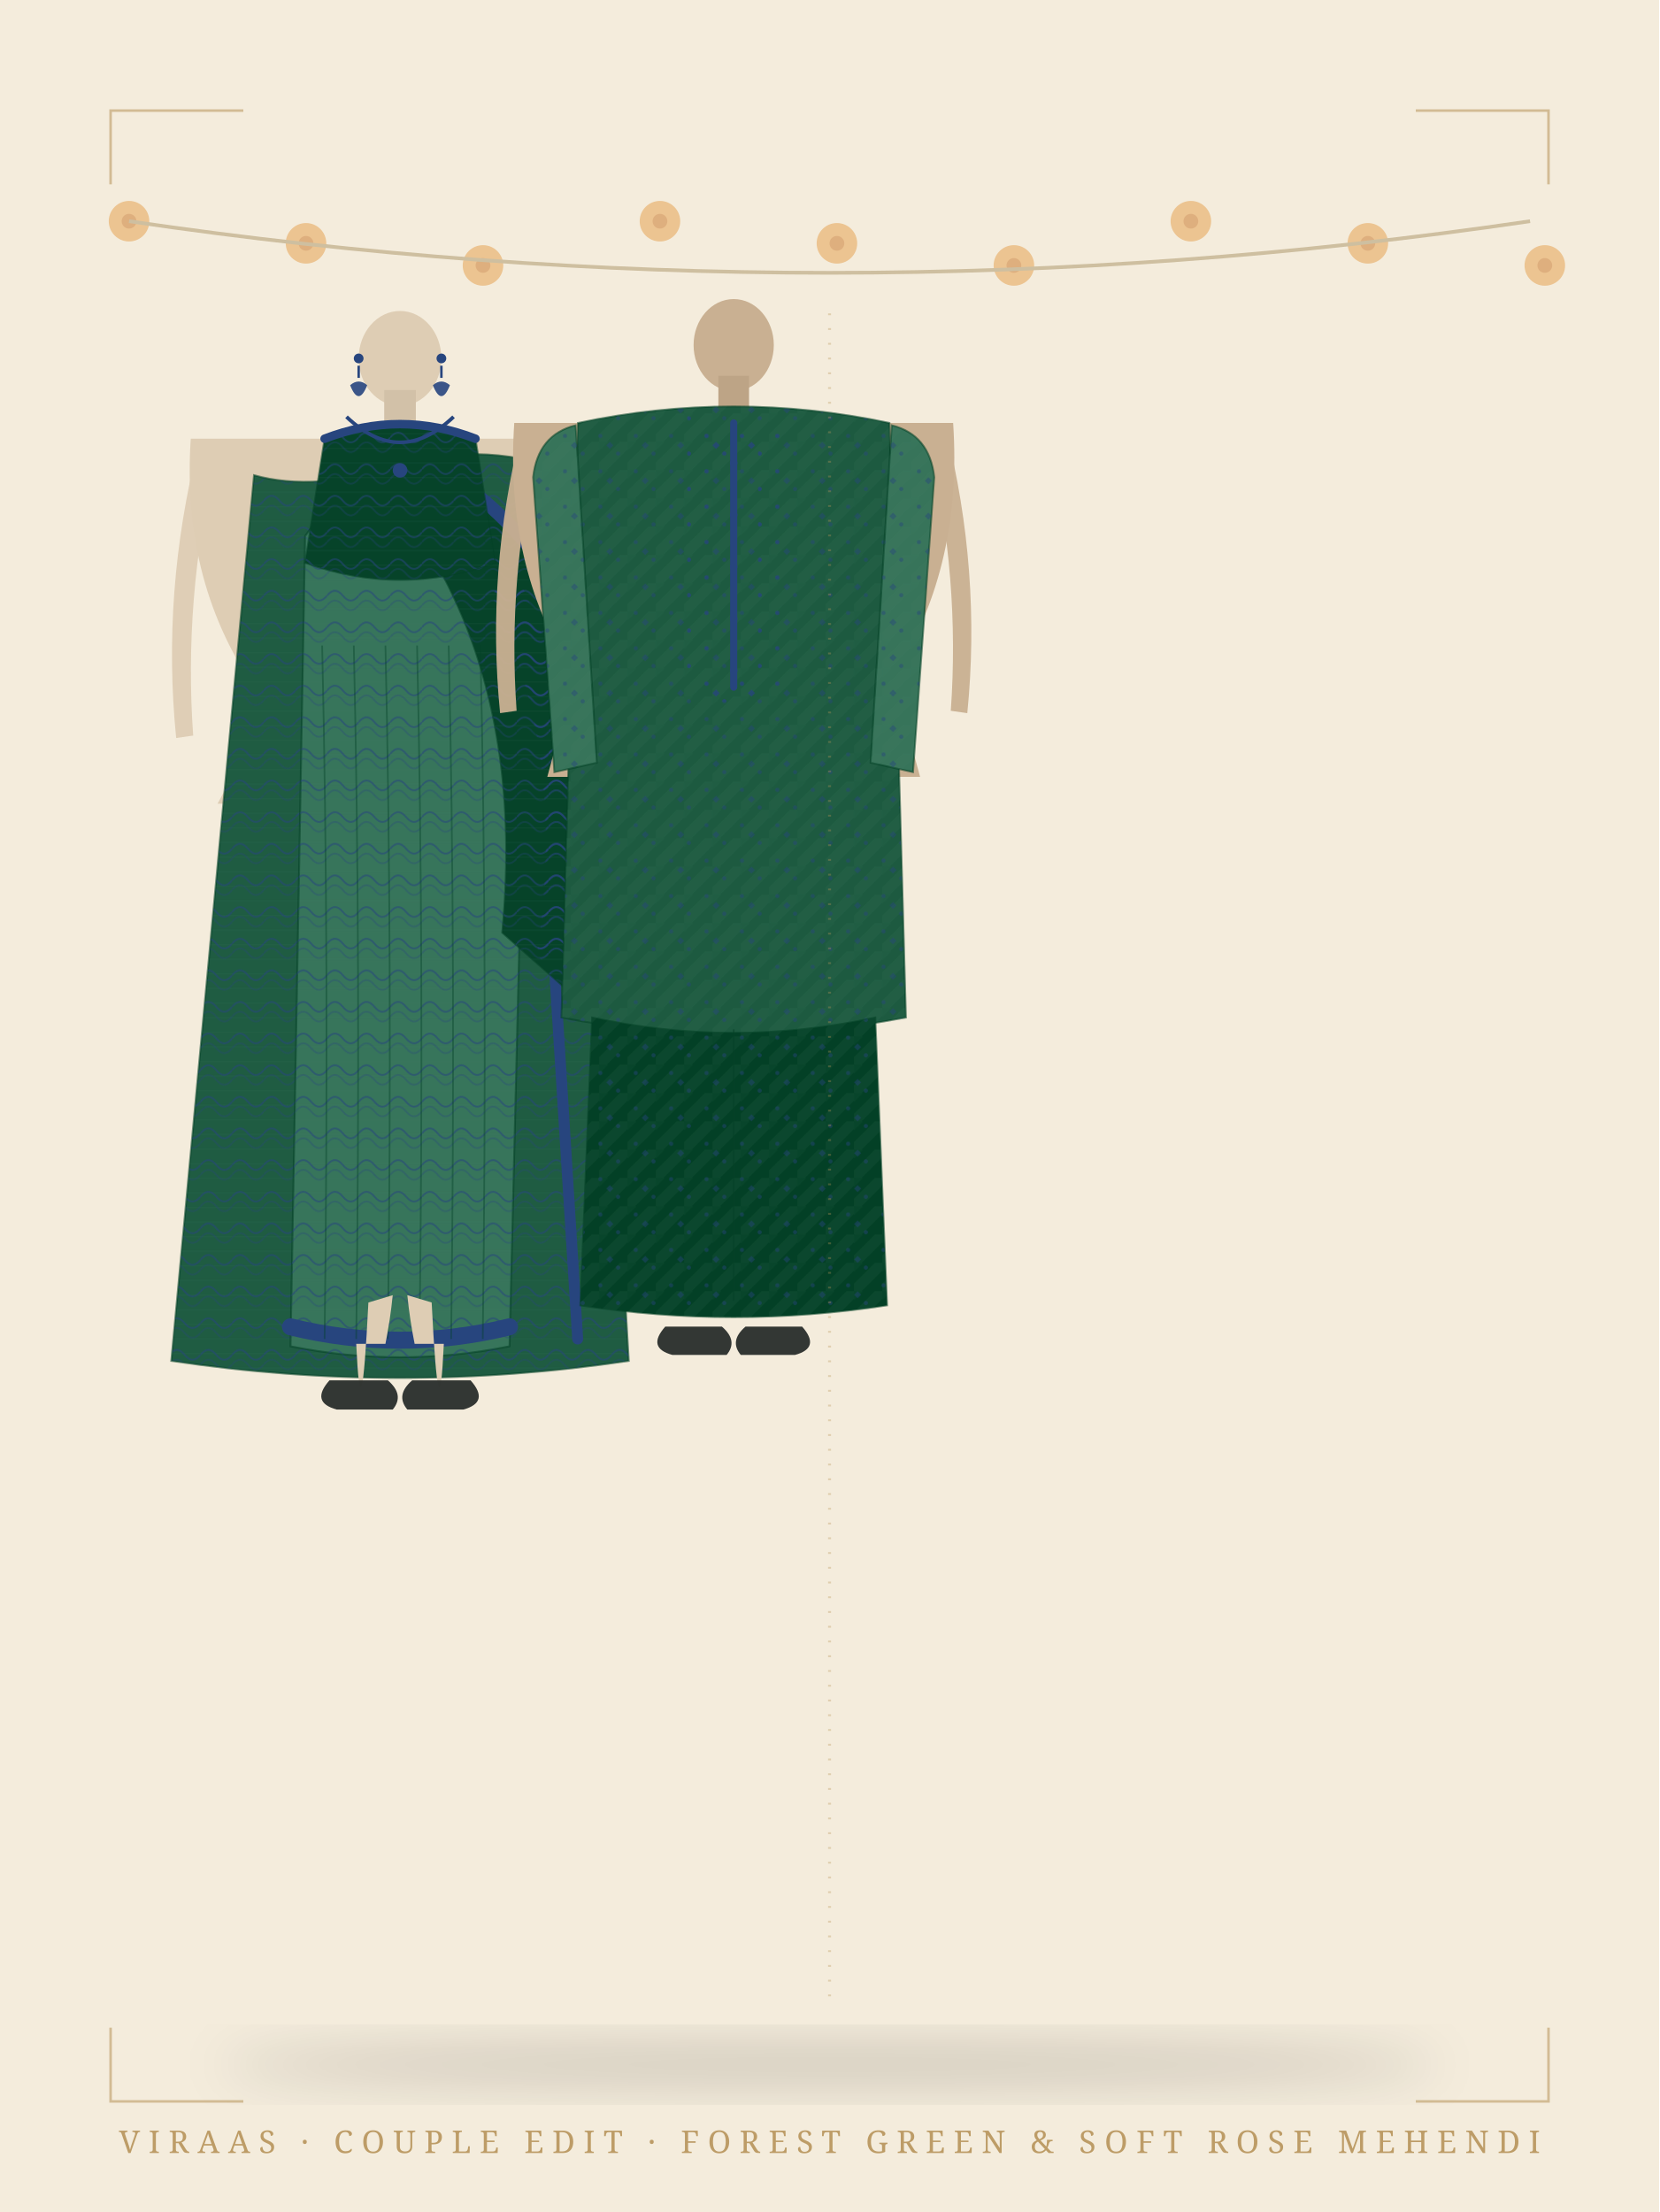
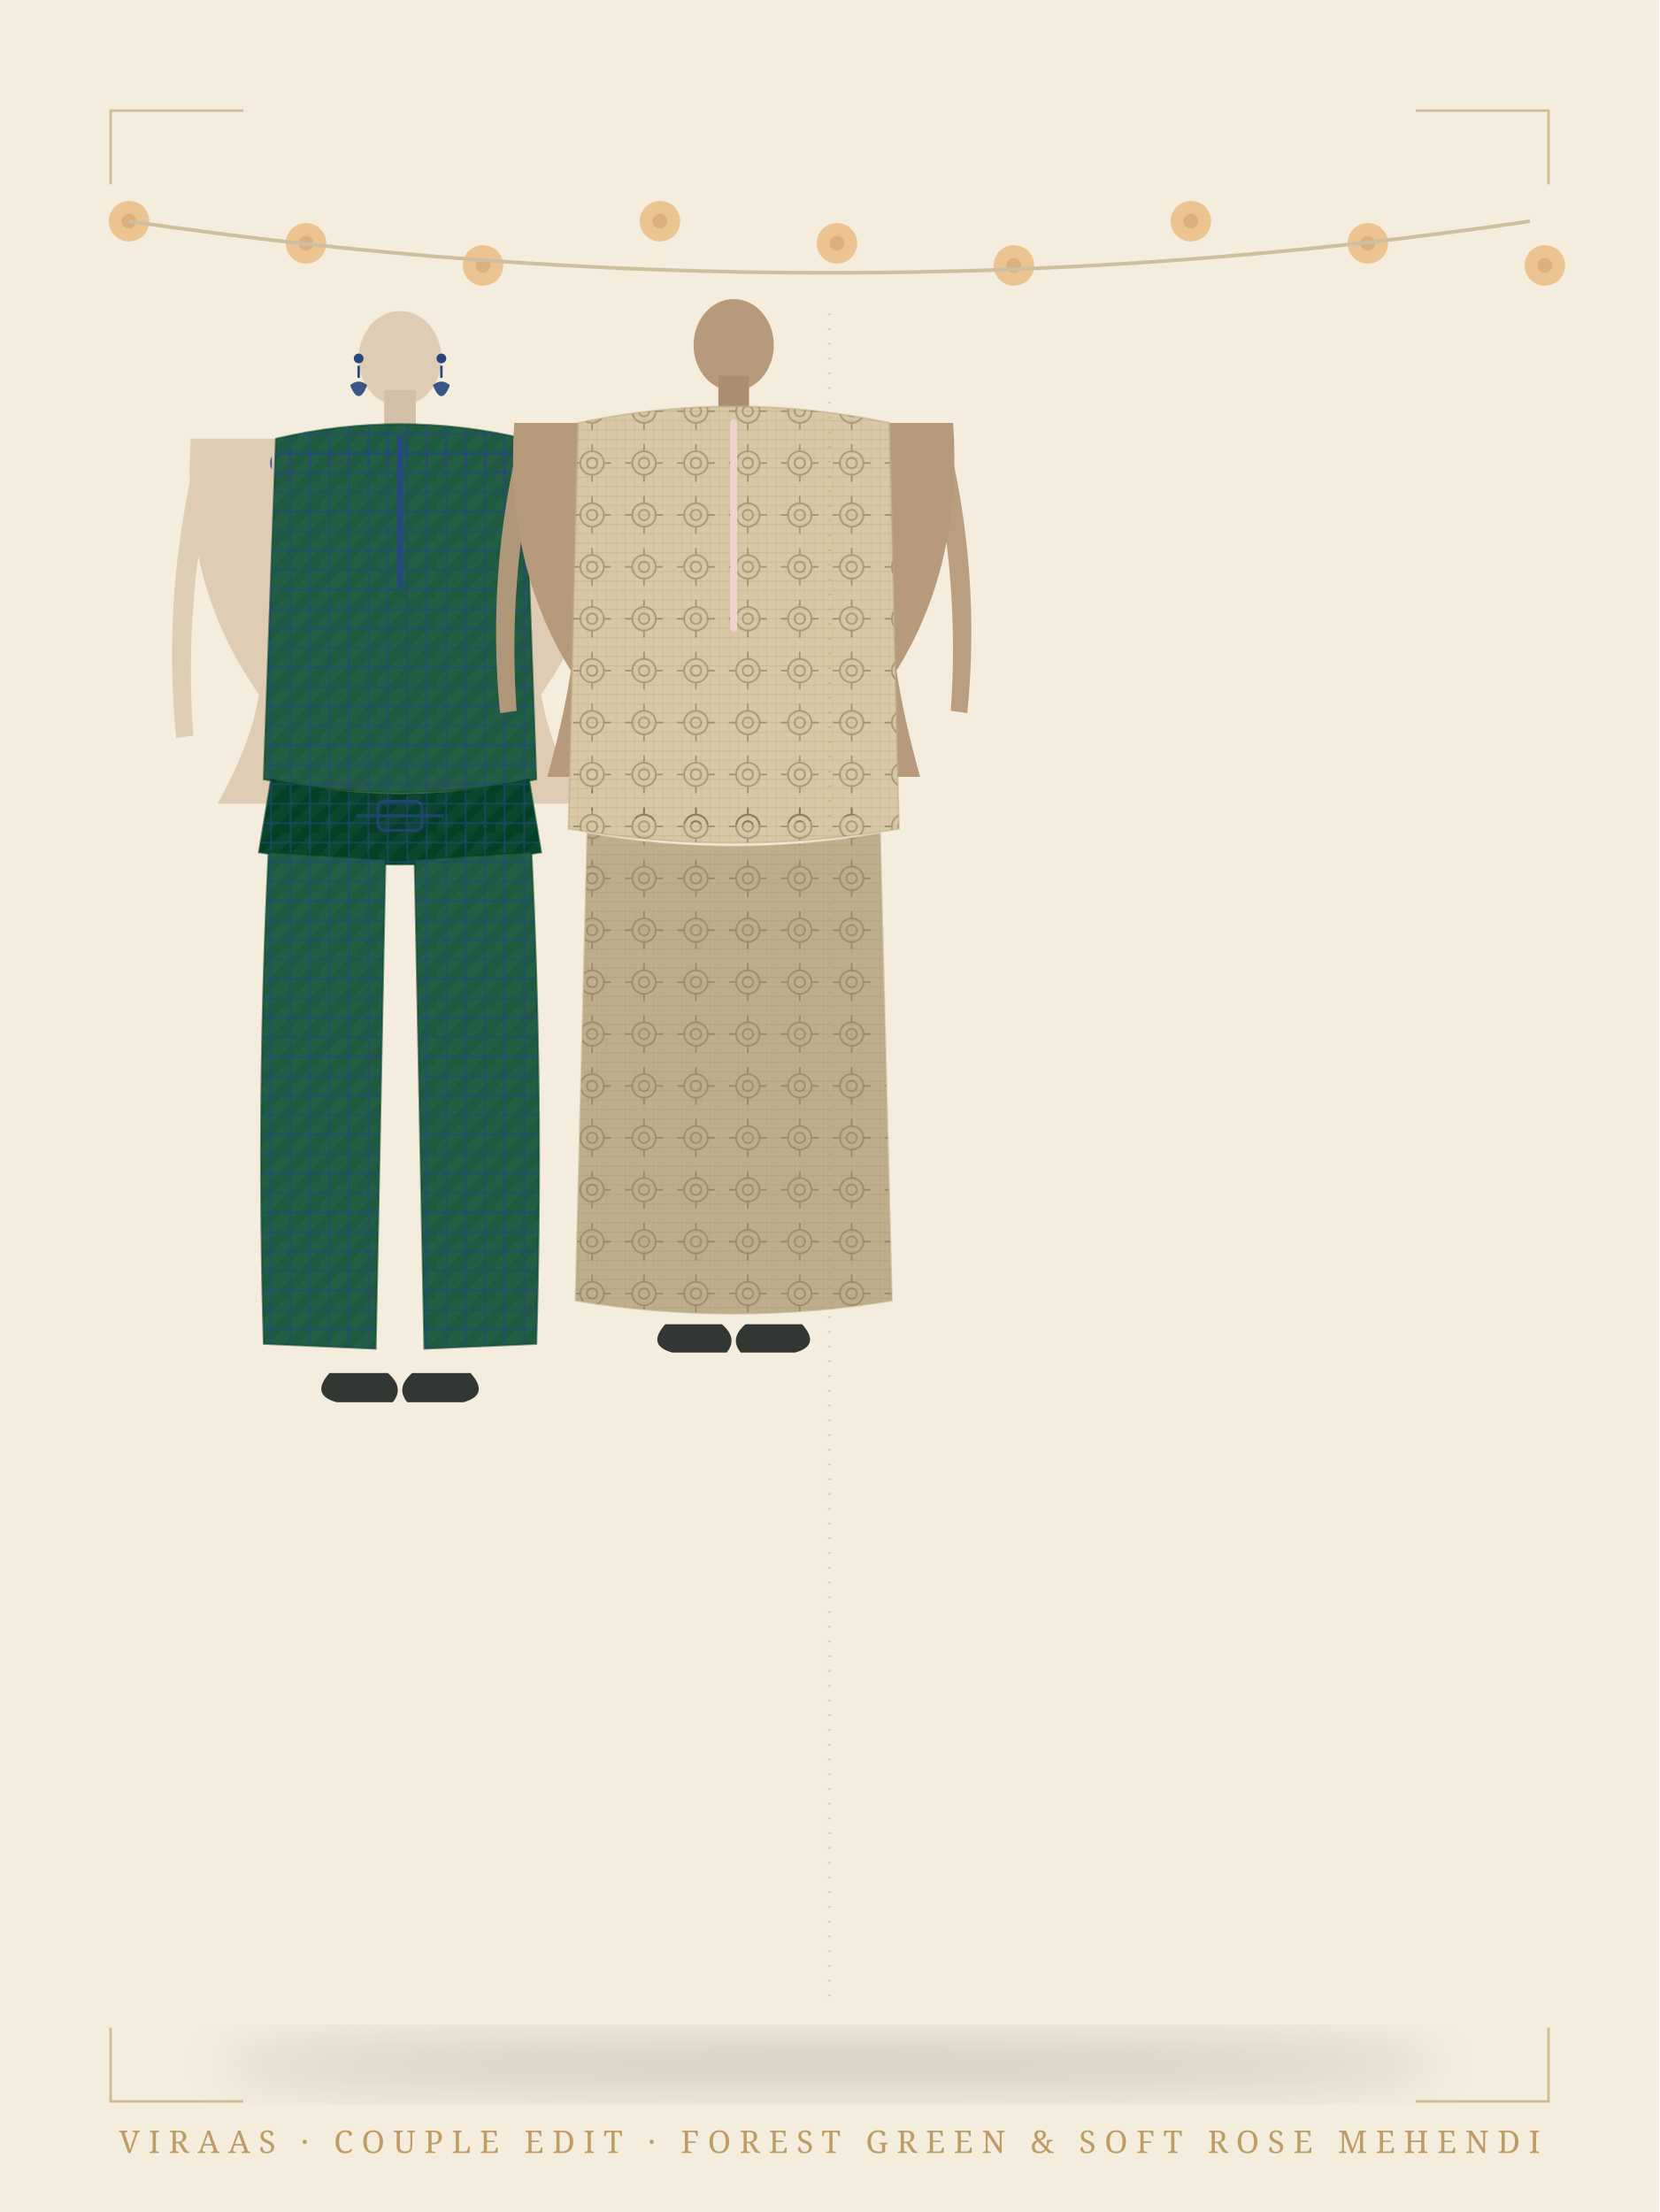
<svg xmlns="http://www.w3.org/2000/svg" viewBox="0 0 900 1200" width="900" height="1200">
  <defs>
-     <pattern id="f-cv1d0zh2zh" patternUnits="userSpaceOnUse" width="24" height="24">
-       <rect width="24" height="24" fill="#458268" opacity="0.05" />
-       <path d="M0 8 H24 M0 20 H24" stroke="#458268" stroke-width="0.8" opacity="0.12" fill="none" />
-     </pattern>
-     <pattern id="k-cv1d0zh2zh" patternUnits="userSpaceOnUse" width="26" height="26">
-       <g stroke="#27457E" stroke-width="1.5" opacity="0.75" fill="none">
-         <path d="M0 13 q6.5 -8 13 0 t13 0" />
-         <path d="M0 21 q6.5 -8 13 0 t13 0" opacity="0.55" />
-       </g>
-     </pattern>
-     <pattern id="f-cv1d0zh2zm" patternUnits="userSpaceOnUse" width="24" height="24">
+     <pattern id="f-cv1j1jajuh" patternUnits="userSpaceOnUse" width="24" height="24">
      <path d="M-8 32 L32 -8" stroke="#458268" stroke-width="9" opacity="0.12" />
      <path d="M-8 12 L12 -8" stroke="#458268" stroke-width="5" opacity="0.08" />
    </pattern>
-     <pattern id="k-cv1d0zh2zm" patternUnits="userSpaceOnUse" width="30" height="30">
-       <g fill="#27457E" opacity="0.6">
-         <circle cx="7" cy="7" r="1.8" />
-         <circle cx="22" cy="22" r="1.8" />
-         <path d="M15 12 l3 3 -3 3 -3 -3z" />
+     <pattern id="k-cv1j1jajuh" patternUnits="userSpaceOnUse" width="16" height="16">
+       <g stroke="#27457E" stroke-width="1.4" opacity="0.85" fill="none">
+         <path d="M0 8 H16 M8 0 V16" />
+         <circle cx="8" cy="8" r="2" fill="#27457E" stroke="none" opacity="0.7" />
+       </g>
+     </pattern>
+     <pattern id="f-cv1j1jajum" patternUnits="userSpaceOnUse" width="24" height="24">
+       <path d="M0 6 H24 M0 14 H24 M0 22 H24" stroke="#8B7C5E" stroke-width="0.8" opacity="0.18" fill="none" />
+       <path d="M6 0 V24 M14 0 V24 M22 0 V24" stroke="#8B7C5E" stroke-width="0.6" opacity="0.13" fill="none" />
+     </pattern>
+     <pattern id="k-cv1j1jajum" patternUnits="userSpaceOnUse" width="44" height="44">
+       <g opacity="0.7" fill="none" stroke="#7E6F52" stroke-width="1.5">
+         <circle cx="22" cy="22" r="10" />
+         <circle cx="22" cy="22" r="4.4" />
+         <path d="M22 6 v6 M22 32 v6 M6 22 h6 M32 22 h6" />
      </g>
    </pattern>
    <filter id="soft">
      <feGaussianBlur stdDeviation="14" />
    </filter>
  </defs>
  <rect width="900" height="1200" fill="#F4ECDC" />
  <g opacity="0.5">
    <circle cx="70" cy="120" r="11" fill="#E39B45" />
    <circle cx="70" cy="120" r="4" fill="#C8711F" />
    <circle cx="166" cy="132" r="11" fill="#E39B45" />
    <circle cx="166" cy="132" r="4" fill="#C8711F" />
    <circle cx="262" cy="144" r="11" fill="#E39B45" />
    <circle cx="262" cy="144" r="4" fill="#C8711F" />
    <circle cx="358" cy="120" r="11" fill="#E39B45" />
    <circle cx="358" cy="120" r="4" fill="#C8711F" />
    <circle cx="454" cy="132" r="11" fill="#E39B45" />
    <circle cx="454" cy="132" r="4" fill="#C8711F" />
    <circle cx="550" cy="144" r="11" fill="#E39B45" />
    <circle cx="550" cy="144" r="4" fill="#C8711F" />
    <circle cx="646" cy="120" r="11" fill="#E39B45" />
    <circle cx="646" cy="120" r="4" fill="#C8711F" />
    <circle cx="742" cy="132" r="11" fill="#E39B45" />
    <circle cx="742" cy="132" r="4" fill="#C8711F" />
    <circle cx="838" cy="144" r="11" fill="#E39B45" />
    <circle cx="838" cy="144" r="4" fill="#C8711F" />
    <path d="M70 120 Q450 176 830 120" stroke="#A89163" stroke-width="2" fill="none" />
  </g>
  <g transform="translate(-80 40) scale(0.66)">
    <g>
      <ellipse cx="450" cy="234" rx="34" ry="39" fill="#DECDB4" />
      <path d="M437 260 h26 v46 h-26z" fill="#d2c1a8" />
      <path d="M284 306 q-30 120 -18 240 l14 -2 q-8 -112 18 -224z" fill="#DECDB4" opacity="0.95" />
      <path d="M616 306 q30 120 18 240 l-14 -2 q8 -112 -18 -224z" fill="#DECDB4" opacity="0.95" />
      <path d="M278 300 Q270 420 334 510 Q328 550 300 600 L600 600 Q572 550 566 510 Q630 420 622 300 Z" fill="#DECDB4" />
    </g>
-     <clipPath id="cc-cv1d0zh2zh-1">
-       <path d="M262 1058 Q450 1086 638 1058 L596 330 Q520 300 452 322 Q380 344 330 330 Z" />
+     <clipPath id="cc-cv1j1jajuh-1">
+       <path d="M348 300 Q450 276 552 300 L562 580 Q450 602 338 580 Z" />
    </clipPath>
-     <path d="M262 1058 Q450 1086 638 1058 L596 330 Q520 300 452 322 Q380 344 330 330 Z" fill="#1D5A40" stroke="#034026" stroke-width="1.6" stroke-opacity="0.55" />
-     <g clip-path="url(#cc-cv1d0zh2zh-1)">
-       <path d="M262 1058 Q450 1086 638 1058 L596 330 Q520 300 452 322 Q380 344 330 330 Z" fill="url(#f-cv1d0zh2zh)" />
-       <path d="M262 1058 Q450 1086 638 1058 L596 330 Q520 300 452 322 Q380 344 330 330 Z" fill="url(#k-cv1d0zh2zh)" opacity="0.72" />
+     <path d="M348 300 Q450 276 552 300 L562 580 Q450 602 338 580 Z" fill="#1D5A40" stroke="#034026" stroke-width="1.6" stroke-opacity="0.55" />
+     <g clip-path="url(#cc-cv1j1jajuh-1)">
+       <path d="M348 300 Q450 276 552 300 L562 580 Q450 602 338 580 Z" fill="url(#f-cv1j1jajuh)" />
+       <path d="M348 300 Q450 276 552 300 L562 580 Q450 602 338 580 Z" fill="url(#k-cv1j1jajuh)" opacity="0.72" />
    </g>
-     <clipPath id="cc-cv1d0zh2zh-2">
-       <path d="M452 322 Q400 340 372 380 L360 1046 Q450 1064 540 1046 L556 388 Q520 344 452 322Z" />
+     <path d="M450 300 V420" fill="none" stroke="#27457E" stroke-width="5" stroke-linecap="round" />
+     <clipPath id="cc-cv1j1jajuh-2">
+       <path d="M344 580 Q450 604 556 580 L566 640 Q450 660 334 640 Z" />
    </clipPath>
-     <path d="M452 322 Q400 340 372 380 L360 1046 Q450 1064 540 1046 L556 388 Q520 344 452 322Z" fill="#37745a" stroke="#034026" stroke-width="1.6" stroke-opacity="0.55" />
-     <g clip-path="url(#cc-cv1d0zh2zh-2)">
-       <path d="M452 322 Q400 340 372 380 L360 1046 Q450 1064 540 1046 L556 388 Q520 344 452 322Z" fill="url(#f-cv1d0zh2zh)" />
-       <path d="M452 322 Q400 340 372 380 L360 1046 Q450 1064 540 1046 L556 388 Q520 344 452 322Z" fill="url(#k-cv1d0zh2zh)" opacity="0.72" />
+     <path d="M344 580 Q450 604 556 580 L566 640 Q450 660 334 640 Z" fill="#034026" stroke="#034026" stroke-width="1.6" stroke-opacity="0.55" />
+     <g clip-path="url(#cc-cv1j1jajuh-2)">
+       <path d="M344 580 Q450 604 556 580 L566 640 Q450 660 334 640 Z" fill="url(#f-cv1j1jajuh)" />
+       <path d="M344 580 Q450 604 556 580 L566 640 Q450 660 334 640 Z" fill="url(#k-cv1j1jajuh)" opacity="0.72" />
    </g>
-     <path d="M360 1030 Q450 1052 540 1030" fill="none" stroke="#27457E" stroke-width="14" stroke-linecap="round" />
-     <path d="M556 400 L596 1040" fill="none" stroke="#27457E" stroke-width="9" stroke-linecap="round" />
-     <clipPath id="cc-cv1d0zh2zh-3">
-       <path d="M470 318 Q560 366 604 470 Q648 600 618 780 L534 706 Q548 560 502 448 Q470 372 430 342 Z" />
+     <g stroke="#27457E" stroke-width="2.4" opacity="0.8" fill="none">
+       <path d="M414 610 h72" />
+       <rect x="432" y="598" width="36" height="24" rx="5" />
+     </g>
+     <clipPath id="cc-cv1j1jajuh-3">
+       <path d="M342 640 q-10 200 -4 404 l92 4 q4 -204 8 -402z" />
    </clipPath>
-     <path d="M470 318 Q560 366 604 470 Q648 600 618 780 L534 706 Q548 560 502 448 Q470 372 430 342 Z" fill="#034026" stroke="#034026" stroke-width="1.6" stroke-opacity="0.55" />
-     <g clip-path="url(#cc-cv1d0zh2zh-3)">
-       <path d="M470 318 Q560 366 604 470 Q648 600 618 780 L534 706 Q548 560 502 448 Q470 372 430 342 Z" fill="url(#f-cv1d0zh2zh)" />
-       <path d="M470 318 Q560 366 604 470 Q648 600 618 780 L534 706 Q548 560 502 448 Q470 372 430 342 Z" fill="url(#k-cv1d0zh2zh)" opacity="0.72" />
+     <path d="M342 640 q-10 200 -4 404 l92 4 q4 -204 8 -402z" fill="#1D5A40" stroke="#034026" stroke-width="1.6" stroke-opacity="0.55" />
+     <g clip-path="url(#cc-cv1j1jajuh-3)">
+       <path d="M342 640 q-10 200 -4 404 l92 4 q4 -204 8 -402z" fill="url(#f-cv1j1jajuh)" />
+       <path d="M342 640 q-10 200 -4 404 l92 4 q4 -204 8 -402z" fill="url(#k-cv1j1jajuh)" opacity="0.72" />
    </g>
-     <path d="M470 318 Q560 366 604 470 Q648 600 618 780" fill="none" stroke="#27457E" stroke-width="11" stroke-linecap="round" />
-     <path d="M540 430 Q600 560 576 720" fill="none" stroke="url(#k-cv1d0zh2zh)" stroke-width="26" stroke-linecap="round" opacity="0.95" />
-     <g>
-       <path d="M386 470 q6 260 2 570" stroke="#034026" stroke-width="1.4" opacity="0.4" fill="none" />
-       <path d="M412 470 q6 260 2 570" stroke="#034026" stroke-width="1.4" opacity="0.4" fill="none" />
-       <path d="M438 470 q6 260 2 570" stroke="#034026" stroke-width="1.4" opacity="0.4" fill="none" />
-       <path d="M464 470 q6 260 2 570" stroke="#034026" stroke-width="1.4" opacity="0.4" fill="none" />
-       <path d="M490 470 q6 260 2 570" stroke="#034026" stroke-width="1.4" opacity="0.4" fill="none" />
-       <path d="M516 470 q6 260 2 570" stroke="#034026" stroke-width="1.4" opacity="0.4" fill="none" />
+     <clipPath id="cc-cv1j1jajuh-4">
+       <path d="M558 640 q10 200 4 404 l-92 4 q-4 -204 -8 -402z" />
+     </clipPath>
+     <path d="M558 640 q10 200 4 404 l-92 4 q-4 -204 -8 -402z" fill="#1D5A40" stroke="#034026" stroke-width="1.6" stroke-opacity="0.55" />
+     <g clip-path="url(#cc-cv1j1jajuh-4)">
+       <path d="M558 640 q10 200 4 404 l-92 4 q-4 -204 -8 -402z" fill="url(#f-cv1j1jajuh)" />
+       <path d="M558 640 q10 200 4 404 l-92 4 q-4 -204 -8 -402z" fill="url(#k-cv1j1jajuh)" opacity="0.72" />
    </g>
-     <clipPath id="cc-cv1d0zh2zh-4">
-       <path d="M388 300 Q450 274 512 300 L528 402 Q450 430 372 402 Z" />
-     </clipPath>
-     <path d="M388 300 Q450 274 512 300 L528 402 Q450 430 372 402 Z" fill="#034026" stroke="#034026" stroke-width="1.6" stroke-opacity="0.55" />
-     <g clip-path="url(#cc-cv1d0zh2zh-4)">
-       <path d="M388 300 Q450 274 512 300 L528 402 Q450 430 372 402 Z" fill="url(#f-cv1d0zh2zh)" />
-       <path d="M388 300 Q450 274 512 300 L528 402 Q450 430 372 402 Z" fill="url(#k-cv1d0zh2zh)" opacity="0.72" />
-     </g>
-     <path d="M388 300 Q450 276 512 300" fill="none" stroke="#27457E" stroke-width="7" stroke-linecap="round" />
-     <g>
-       <path d="M424 1010 q-6 120 -10 34 l24 0 q4 -20 6 -40z" fill="#DECDB4" />
-       <path d="M476 1010 q6 120 10 34 l-24 0 q-4 -20 -6 -40z" fill="#DECDB4" />
-     </g>
+     <path d="M352 320 Q450 302 548 322" fill="none" stroke="url(#k-cv1j1jajuh)" stroke-width="18" stroke-linecap="round" opacity="0.95" />
    <g fill="#2A2E2C" opacity="0.95">
-       <path d="M392 1074 q-16 18 6 24 h46 q10 -12 -4 -24z" />
-       <path d="M508 1074 q16 18 -6 24 h-46 q-10 -12 4 -24z" />
+       <path d="M392 1068 q-16 18 6 24 h46 q10 -12 -4 -24z" />
+       <path d="M508 1068 q16 18 -6 24 h-46 q-10 -12 4 -24z" />
    </g>
    <g>
      <g>
        <circle cx="416" cy="234" r="4" fill="#27457E" />
        <path d="M416 240 l0 10" stroke="#27457E" stroke-width="2" />
        <path d="M409 256 Q416 274 423 256 Q416 250 409 256z" fill="#27457E" opacity="0.9" />
      </g>
      <g>
        <circle cx="484" cy="234" r="4" fill="#27457E" />
        <path d="M484 240 l0 10" stroke="#27457E" stroke-width="2" />
        <path d="M477 256 Q484 274 491 256 Q484 250 477 256z" fill="#27457E" opacity="0.9" />
      </g>
    </g>
-     <g fill="none" stroke="#27457E" stroke-width="3">
-       <path d="M406 282 Q450 324 494 282" />
-     </g>
-     <g fill="#27457E">
-       <circle cx="450" cy="326" r="6" />
-     </g>
  </g>
  <g transform="translate(110 40) scale(0.64)">
    <g>
-       <ellipse cx="450" cy="230" rx="34" ry="39" fill="#C9B092" />
-       <path d="M437 256 h26 v46 h-26z" fill="#bda486" />
-       <path d="M270 302 q-30 120 -18 240 l14 -2 q-8 -112 18 -224z" fill="#C9B092" opacity="0.95" />
-       <path d="M630 302 q30 120 18 240 l-14 -2 q8 -112 -18 -224z" fill="#C9B092" opacity="0.95" />
-       <path d="M264 296 Q256 416 312 506 Q306 546 292 596 L608 596 Q594 546 588 506 Q644 416 636 296 Z" fill="#C9B092" />
+       <ellipse cx="450" cy="230" rx="34" ry="39" fill="#B79A7C" />
+       <path d="M437 256 h26 v46 h-26z" fill="#ab8e70" />
+       <path d="M270 302 q-30 120 -18 240 l14 -2 q-8 -112 18 -224z" fill="#B79A7C" opacity="0.95" />
+       <path d="M630 302 q30 120 18 240 l-14 -2 q8 -112 -18 -224z" fill="#B79A7C" opacity="0.95" />
+       <path d="M264 296 Q256 416 312 506 Q306 546 292 596 L608 596 Q594 546 588 506 Q644 416 636 296 Z" fill="#B79A7C" />
    </g>
-     <clipPath id="cc-cv1d0zh2zm-1">
-       <path d="M318 296 Q450 268 582 296 L596 800 Q450 828 304 800 Z" />
+     <clipPath id="cc-cv1j1jajum-1">
+       <path d="M318 296 Q450 268 582 296 L590 640 Q450 664 310 640 Z" />
    </clipPath>
-     <path d="M318 296 Q450 268 582 296 L596 800 Q450 828 304 800 Z" fill="#1D5A40" stroke="#034026" stroke-width="1.6" stroke-opacity="0.55" />
-     <g clip-path="url(#cc-cv1d0zh2zm-1)">
-       <path d="M318 296 Q450 268 582 296 L596 800 Q450 828 304 800 Z" fill="url(#f-cv1d0zh2zm)" />
-       <path d="M318 296 Q450 268 582 296 L596 800 Q450 828 304 800 Z" fill="url(#k-cv1d0zh2zm)" opacity="0.72" />
+     <path d="M318 296 Q450 268 582 296 L590 640 Q450 664 310 640 Z" fill="#D8C8A5" stroke="#beae8b" stroke-width="1.6" stroke-opacity="0.55" />
+     <g clip-path="url(#cc-cv1j1jajum-1)">
+       <path d="M318 296 Q450 268 582 296 L590 640 Q450 664 310 640 Z" fill="url(#f-cv1j1jajum)" />
+       <path d="M318 296 Q450 268 582 296 L590 640 Q450 664 310 640 Z" fill="url(#k-cv1j1jajum)" opacity="0.72" />
    </g>
-     <path d="M450 296 V520" fill="none" stroke="#27457E" stroke-width="6" stroke-linecap="round" />
-     <g>
-       <circle cx="450" cy="330" r="3.2" fill="#27457E" />
-       <circle cx="450" cy="374" r="3.2" fill="#27457E" />
-       <circle cx="450" cy="418" r="3.2" fill="#27457E" />
-       <circle cx="450" cy="462" r="3.2" fill="#27457E" />
-       <circle cx="450" cy="506" r="3.2" fill="#27457E" />
-     </g>
-     <clipPath id="cc-cv1d0zh2zm-2">
-       <path d="M316 298 q-32 8 -36 44 l18 250 l36 -8 z" />
+     <path d="M450 296 V470" fill="none" stroke="#F2D2CE" stroke-width="6" stroke-linecap="round" />
+     <path d="M330 616 Q450 640 570 616" fill="none" stroke="url(#k-cv1j1jajum)" stroke-width="18" stroke-linecap="round" opacity="0.95" />
+     <clipPath id="cc-cv1j1jajum-2">
+       <path d="M326 644 Q450 666 574 644 L584 1040 Q450 1062 316 1040 Z" />
    </clipPath>
-     <path d="M316 298 q-32 8 -36 44 l18 250 l36 -8 z" fill="#37745a" stroke="#034026" stroke-width="1.6" stroke-opacity="0.55" />
-     <g clip-path="url(#cc-cv1d0zh2zm-2)">
-       <path d="M316 298 q-32 8 -36 44 l18 250 l36 -8 z" fill="url(#f-cv1d0zh2zm)" />
-       <path d="M316 298 q-32 8 -36 44 l18 250 l36 -8 z" fill="url(#k-cv1d0zh2zm)" opacity="0.72" />
-     </g>
-     <clipPath id="cc-cv1d0zh2zm-3">
-       <path d="M584 298 q32 8 36 44 l-18 250 l-36 -8 z" />
-     </clipPath>
-     <path d="M584 298 q32 8 36 44 l-18 250 l-36 -8 z" fill="#37745a" stroke="#034026" stroke-width="1.6" stroke-opacity="0.55" />
-     <g clip-path="url(#cc-cv1d0zh2zm-3)">
-       <path d="M584 298 q32 8 36 44 l-18 250 l-36 -8 z" fill="url(#f-cv1d0zh2zm)" />
-       <path d="M584 298 q32 8 36 44 l-18 250 l-36 -8 z" fill="url(#k-cv1d0zh2zm)" opacity="0.72" />
-     </g>
-     <path d="M420 306 q30 18 60 0 l0 210 q-30 16 -60 0z" fill="none" stroke="url(#k-cv1d0zh2zm)" stroke-width="18" stroke-linecap="round" opacity="0.95" />
-     <clipPath id="cc-cv1d0zh2zm-4">
-       <path d="M330 800 Q450 826 570 800 L580 1044 Q450 1064 320 1044 Z" />
-     </clipPath>
-     <path d="M330 800 Q450 826 570 800 L580 1044 Q450 1064 320 1044 Z" fill="#034026" stroke="#034026" stroke-width="1.6" stroke-opacity="0.55" />
-     <g clip-path="url(#cc-cv1d0zh2zm-4)">
-       <path d="M330 800 Q450 826 570 800 L580 1044 Q450 1064 320 1044 Z" fill="url(#f-cv1d0zh2zm)" />
-       <path d="M330 800 Q450 826 570 800 L580 1044 Q450 1064 320 1044 Z" fill="url(#k-cv1d0zh2zm)" opacity="0.72" />
-     </g>
-     <g stroke="#034026" stroke-width="1.6" opacity="0.5" fill="none">
-       <path d="M450 810 V1040" />
+     <path d="M326 644 Q450 666 574 644 L584 1040 Q450 1062 316 1040 Z" fill="#beae8b" stroke="#beae8b" stroke-width="1.6" stroke-opacity="0.55" />
+     <g clip-path="url(#cc-cv1j1jajum-2)">
+       <path d="M326 644 Q450 666 574 644 L584 1040 Q450 1062 316 1040 Z" fill="url(#f-cv1j1jajum)" />
+       <path d="M326 644 Q450 666 574 644 L584 1040 Q450 1062 316 1040 Z" fill="url(#k-cv1j1jajum)" opacity="0.72" />
    </g>
    <g fill="#2A2E2C" opacity="0.95">
-       <path d="M392 1062 q-16 18 6 24 h46 q10 -12 -4 -24z" />
-       <path d="M508 1062 q16 18 -6 24 h-46 q-10 -12 4 -24z" />
+       <path d="M392 1060 q-16 18 6 24 h46 q10 -12 -4 -24z" />
+       <path d="M508 1060 q16 18 -6 24 h-46 q-10 -12 4 -24z" />
    </g>
  </g>
  <ellipse cx="450" cy="1120" rx="330" ry="18" fill="#000" opacity="0.12" filter="url(#soft)" />
  <path d="M450 170 V1090" stroke="#B7945A" stroke-width="1.6" opacity="0.35" stroke-dasharray="1 7" />
  <g fill="none" stroke="#B7945A" opacity="0.55" stroke-width="1.4">
    <path d="M60 100 V60 H132" />
    <path d="M768 60 H840 V100" />
    <path d="M60 1100 V1140 H132" />
    <path d="M768 1140 H840 V1100" />
  </g>
  <text x="450" y="1168" text-anchor="middle" font-family="Georgia, serif" font-size="17" letter-spacing="4.6" fill="#B7945A" opacity="0.9">VIRAAS · COUPLE EDIT · FOREST GREEN &amp; SOFT ROSE MEHENDI</text>
</svg>
